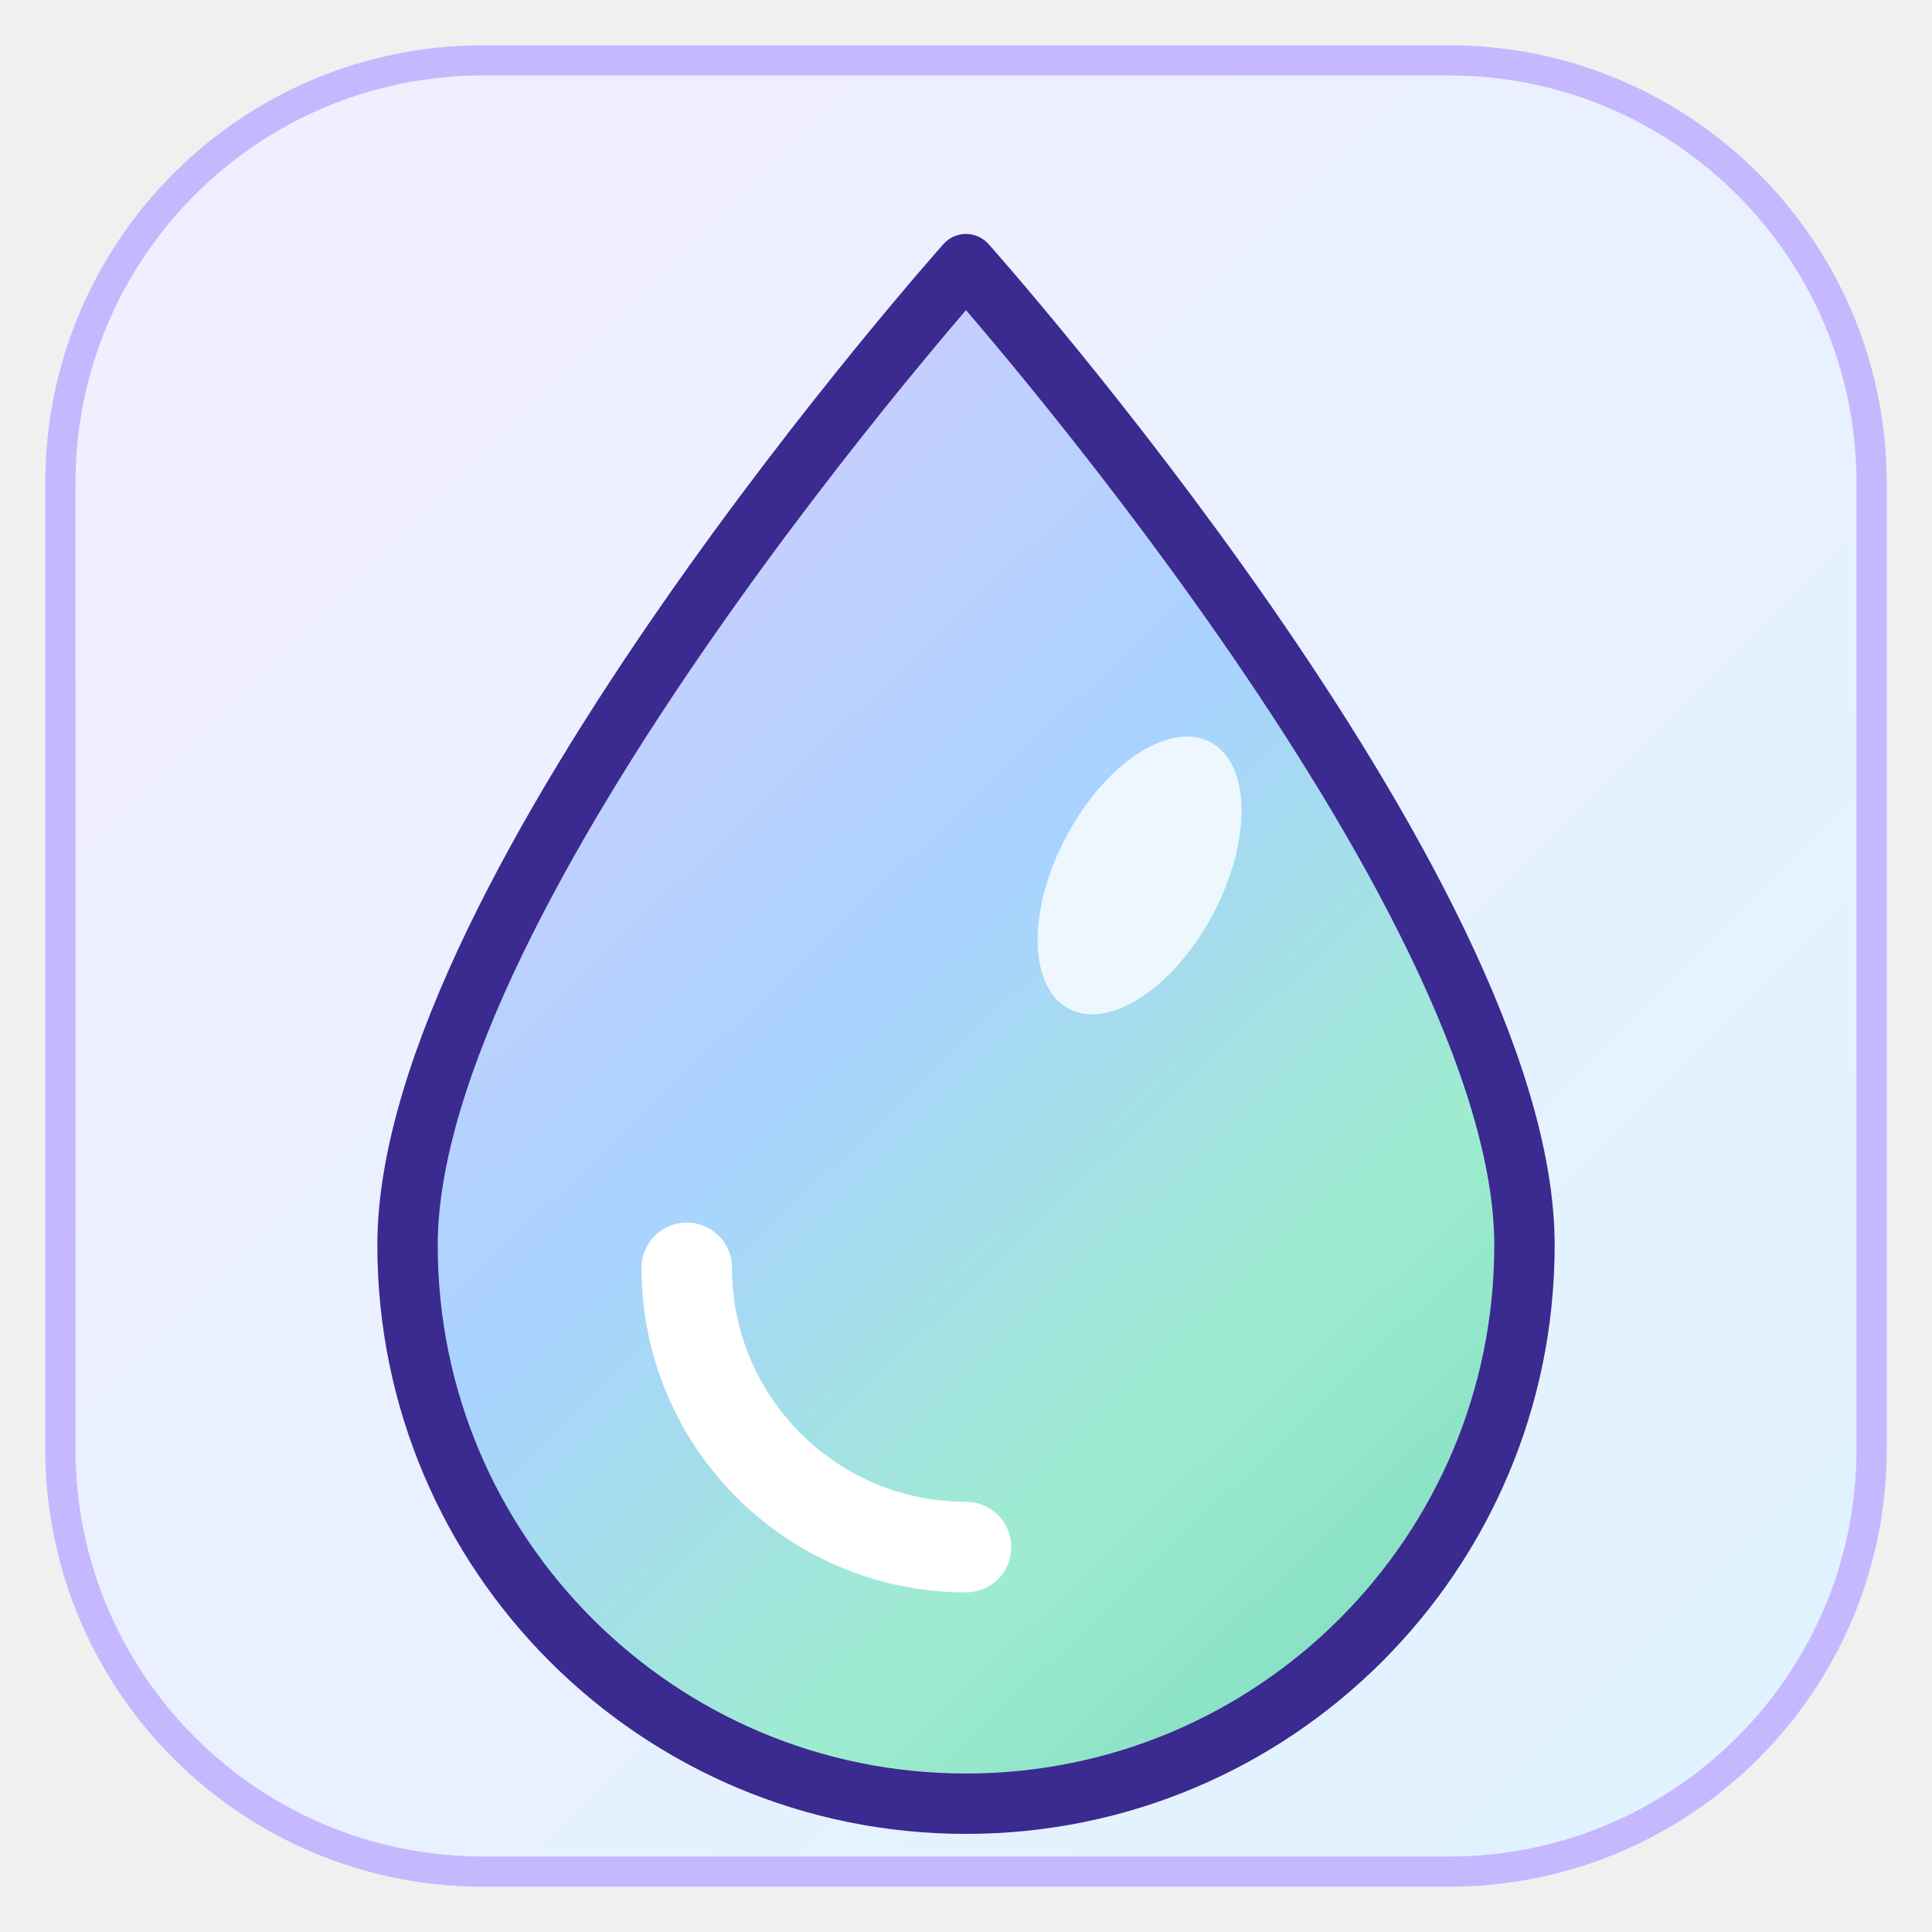
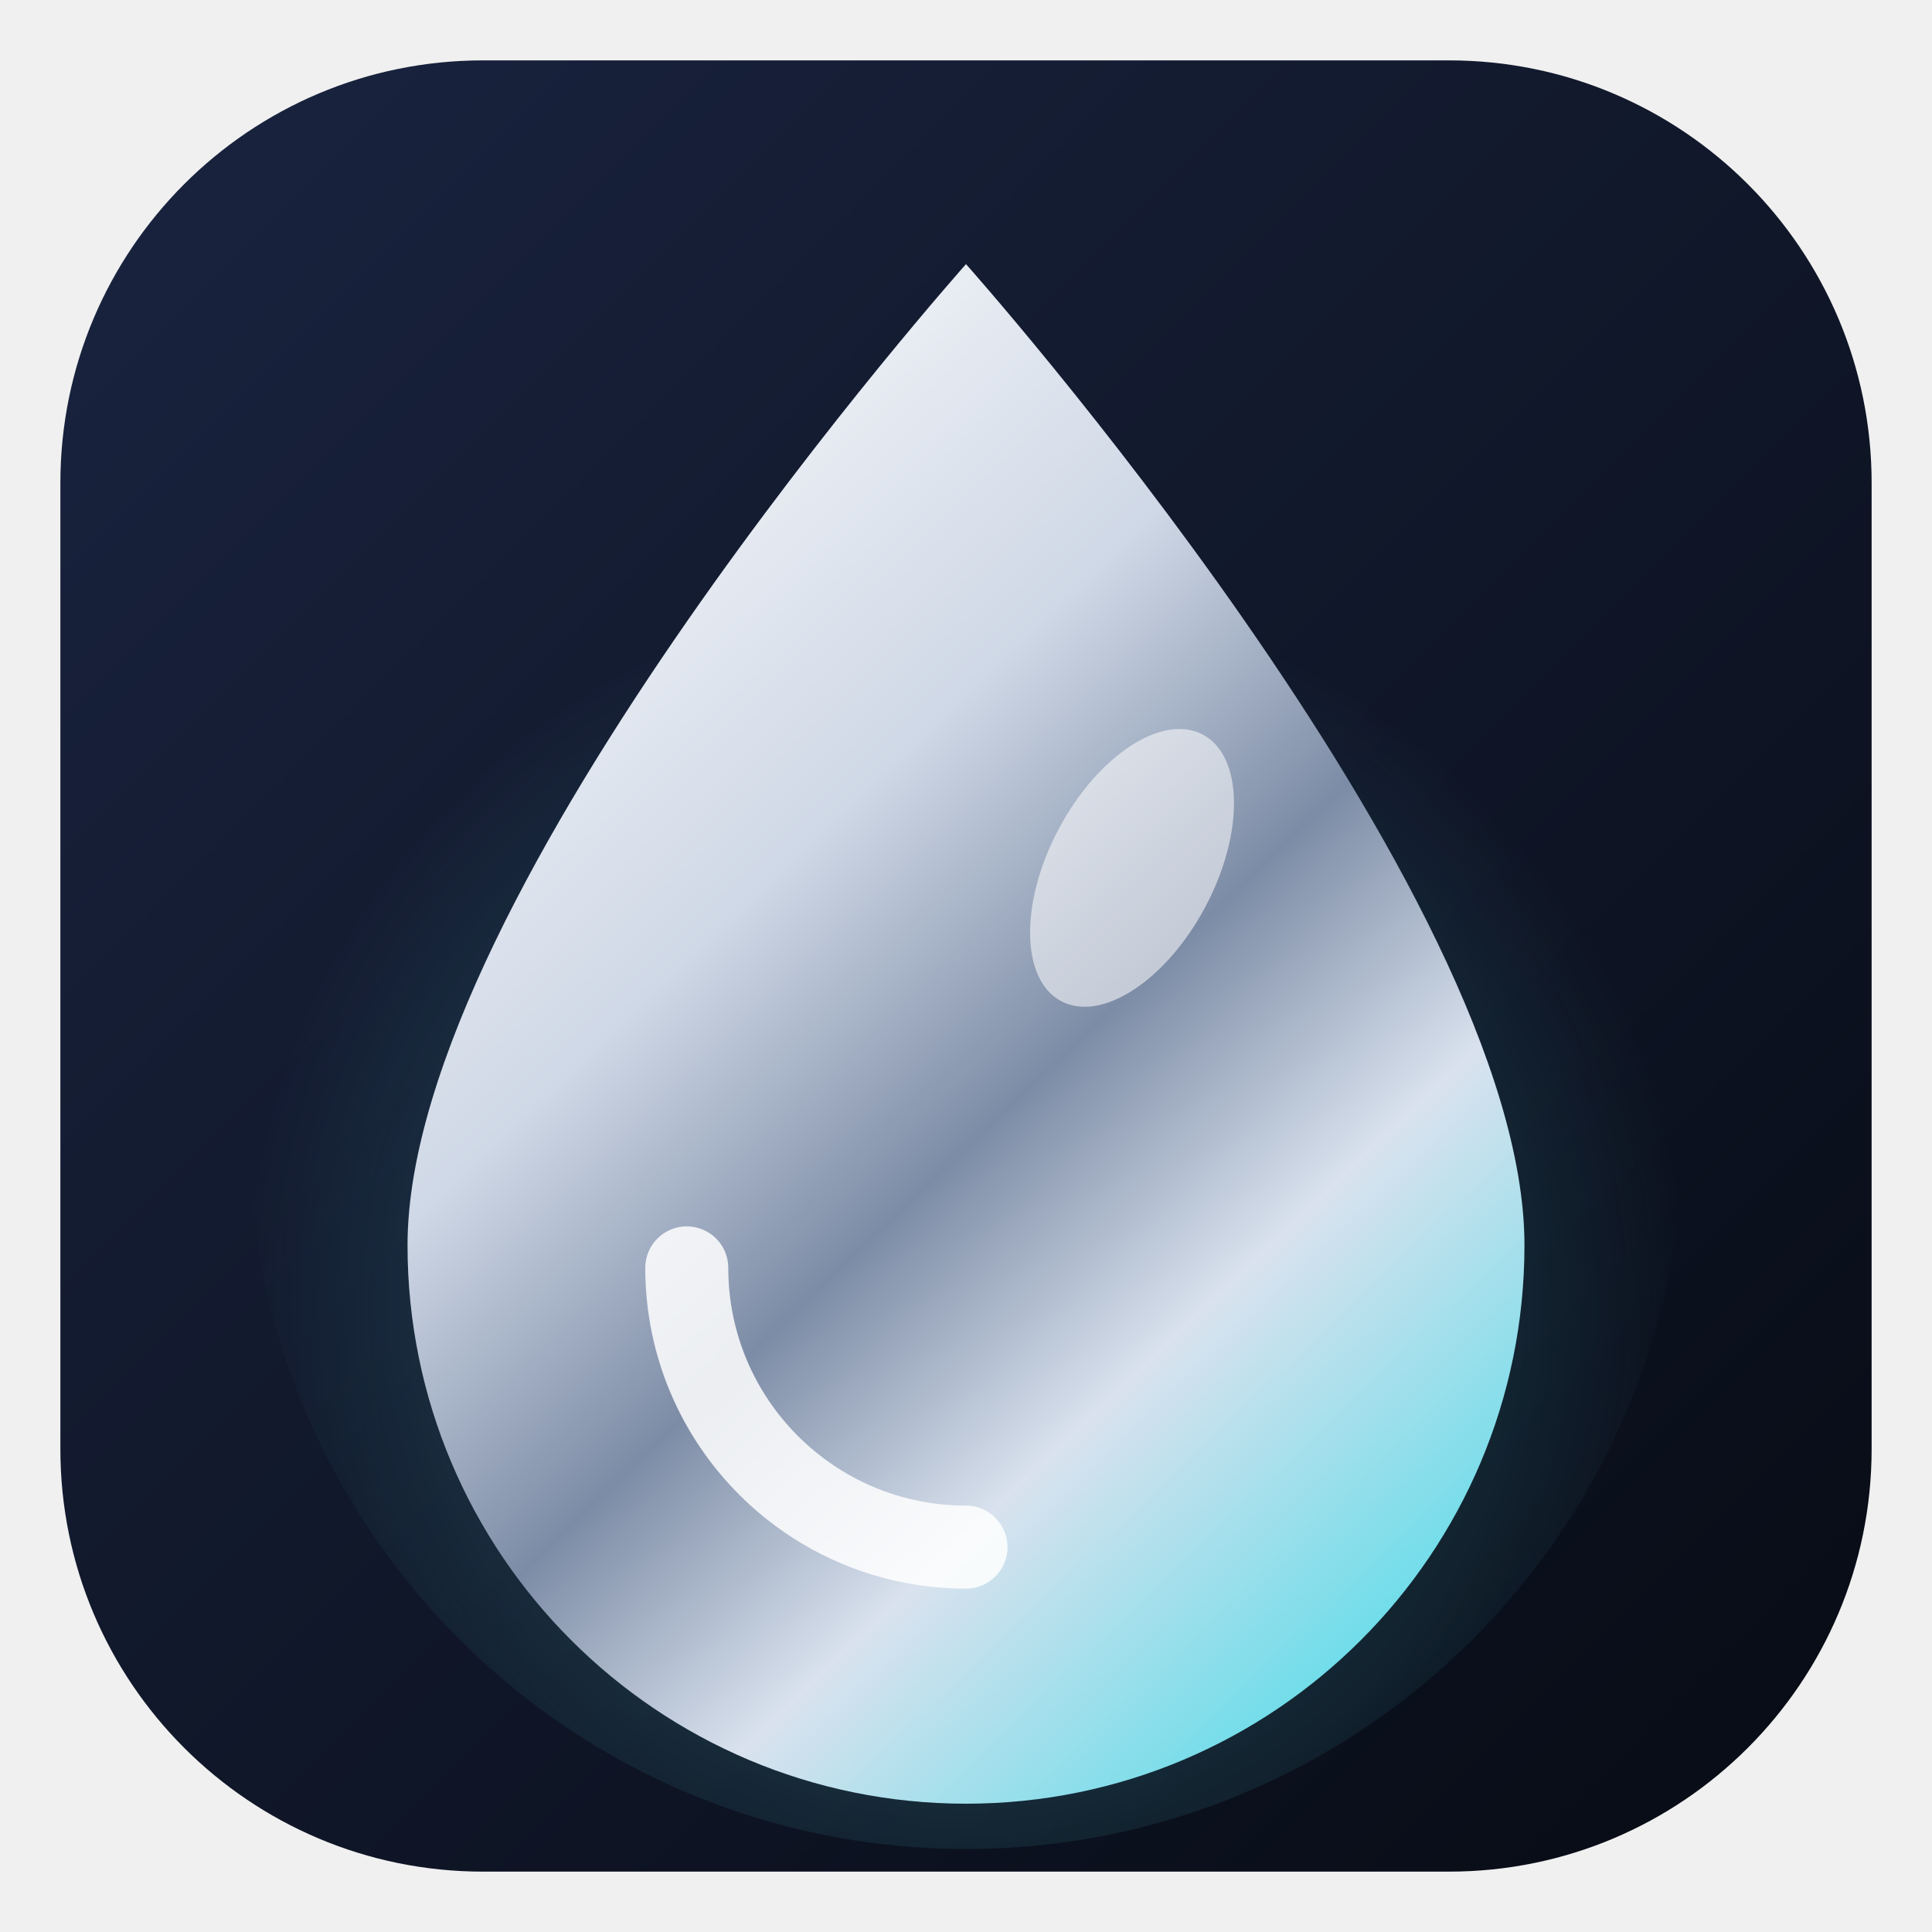
<svg xmlns="http://www.w3.org/2000/svg" viewBox="0 0 512 512">
  <defs>
    <linearGradient id="bg" x1="0" y1="0" x2="1" y2="1">
-       <stop offset="0" stop-color="#f3eeff" />
-       <stop offset="1" stop-color="#dff3ff" />
+       <stop offset="0" stop-color="#1a2440" />
+       <stop offset="1" stop-color="#070b14" />
    </linearGradient>
-     <linearGradient id="drop" x1="0.15" y1="0" x2="0.85" y2="1">
-       <stop offset="0" stop-color="#d9ccff" />
-       <stop offset=".45" stop-color="#a9d3ff" />
-       <stop offset=".75" stop-color="#9eeccf" />
-       <stop offset="1" stop-color="#7fdcc0" />
+     <linearGradient id="chrome" x1="0.15" y1="0" x2="0.85" y2="1">
+       <stop offset="0" stop-color="#ffffff" />
+       <stop offset=".35" stop-color="#cfd8e6" />
+       <stop offset=".55" stop-color="#7d8ca6" />
+       <stop offset=".72" stop-color="#d9e2ee" />
+       <stop offset="1" stop-color="#4fdbe8" />
    </linearGradient>
+     <radialGradient id="glow" cx=".5" cy=".62" r=".5">
+       <stop offset="0" stop-color="#5ee7f0" stop-opacity=".35" />
+       <stop offset="1" stop-color="#5ee7f0" stop-opacity="0" />
+     </radialGradient>
  </defs>
-   <rect x="16" y="16" width="480" height="480" rx="112" fill="url(#bg)" stroke="#c6b8ff" stroke-width="8" />
-   <path d="M256 70C256 70 108 236 108 330a148 148 0 0 0 296 0C404 236 256 70 256 70z" fill="url(#drop)" stroke="#3b2a8f" stroke-width="16" stroke-linejoin="round" />
-   <path d="M182 336a74 74 0 0 0 74 74" stroke="#ffffff" stroke-width="24" fill="none" stroke-linecap="round" />
-   <ellipse cx="302" cy="232" rx="22" ry="40" fill="#ffffff" fill-opacity=".8" transform="rotate(28 302 232)" />
+   <rect x="16" y="16" width="480" height="480" rx="112" fill="url(#bg)" />
+   <circle cx="256" cy="300" r="190" fill="url(#glow)" />
+   <path d="M256 70C256 70 108 236 108 330a148 148 0 0 0 296 0C404 236 256 70 256 70z" fill="url(#chrome)" />
+   <path d="M182 336a74 74 0 0 0 74 74" stroke="#ffffff" stroke-opacity=".85" stroke-width="22" fill="none" stroke-linecap="round" />
+   <ellipse cx="300" cy="230" rx="22" ry="40" fill="#ffffff" fill-opacity=".55" transform="rotate(28 300 230)" />
</svg>
